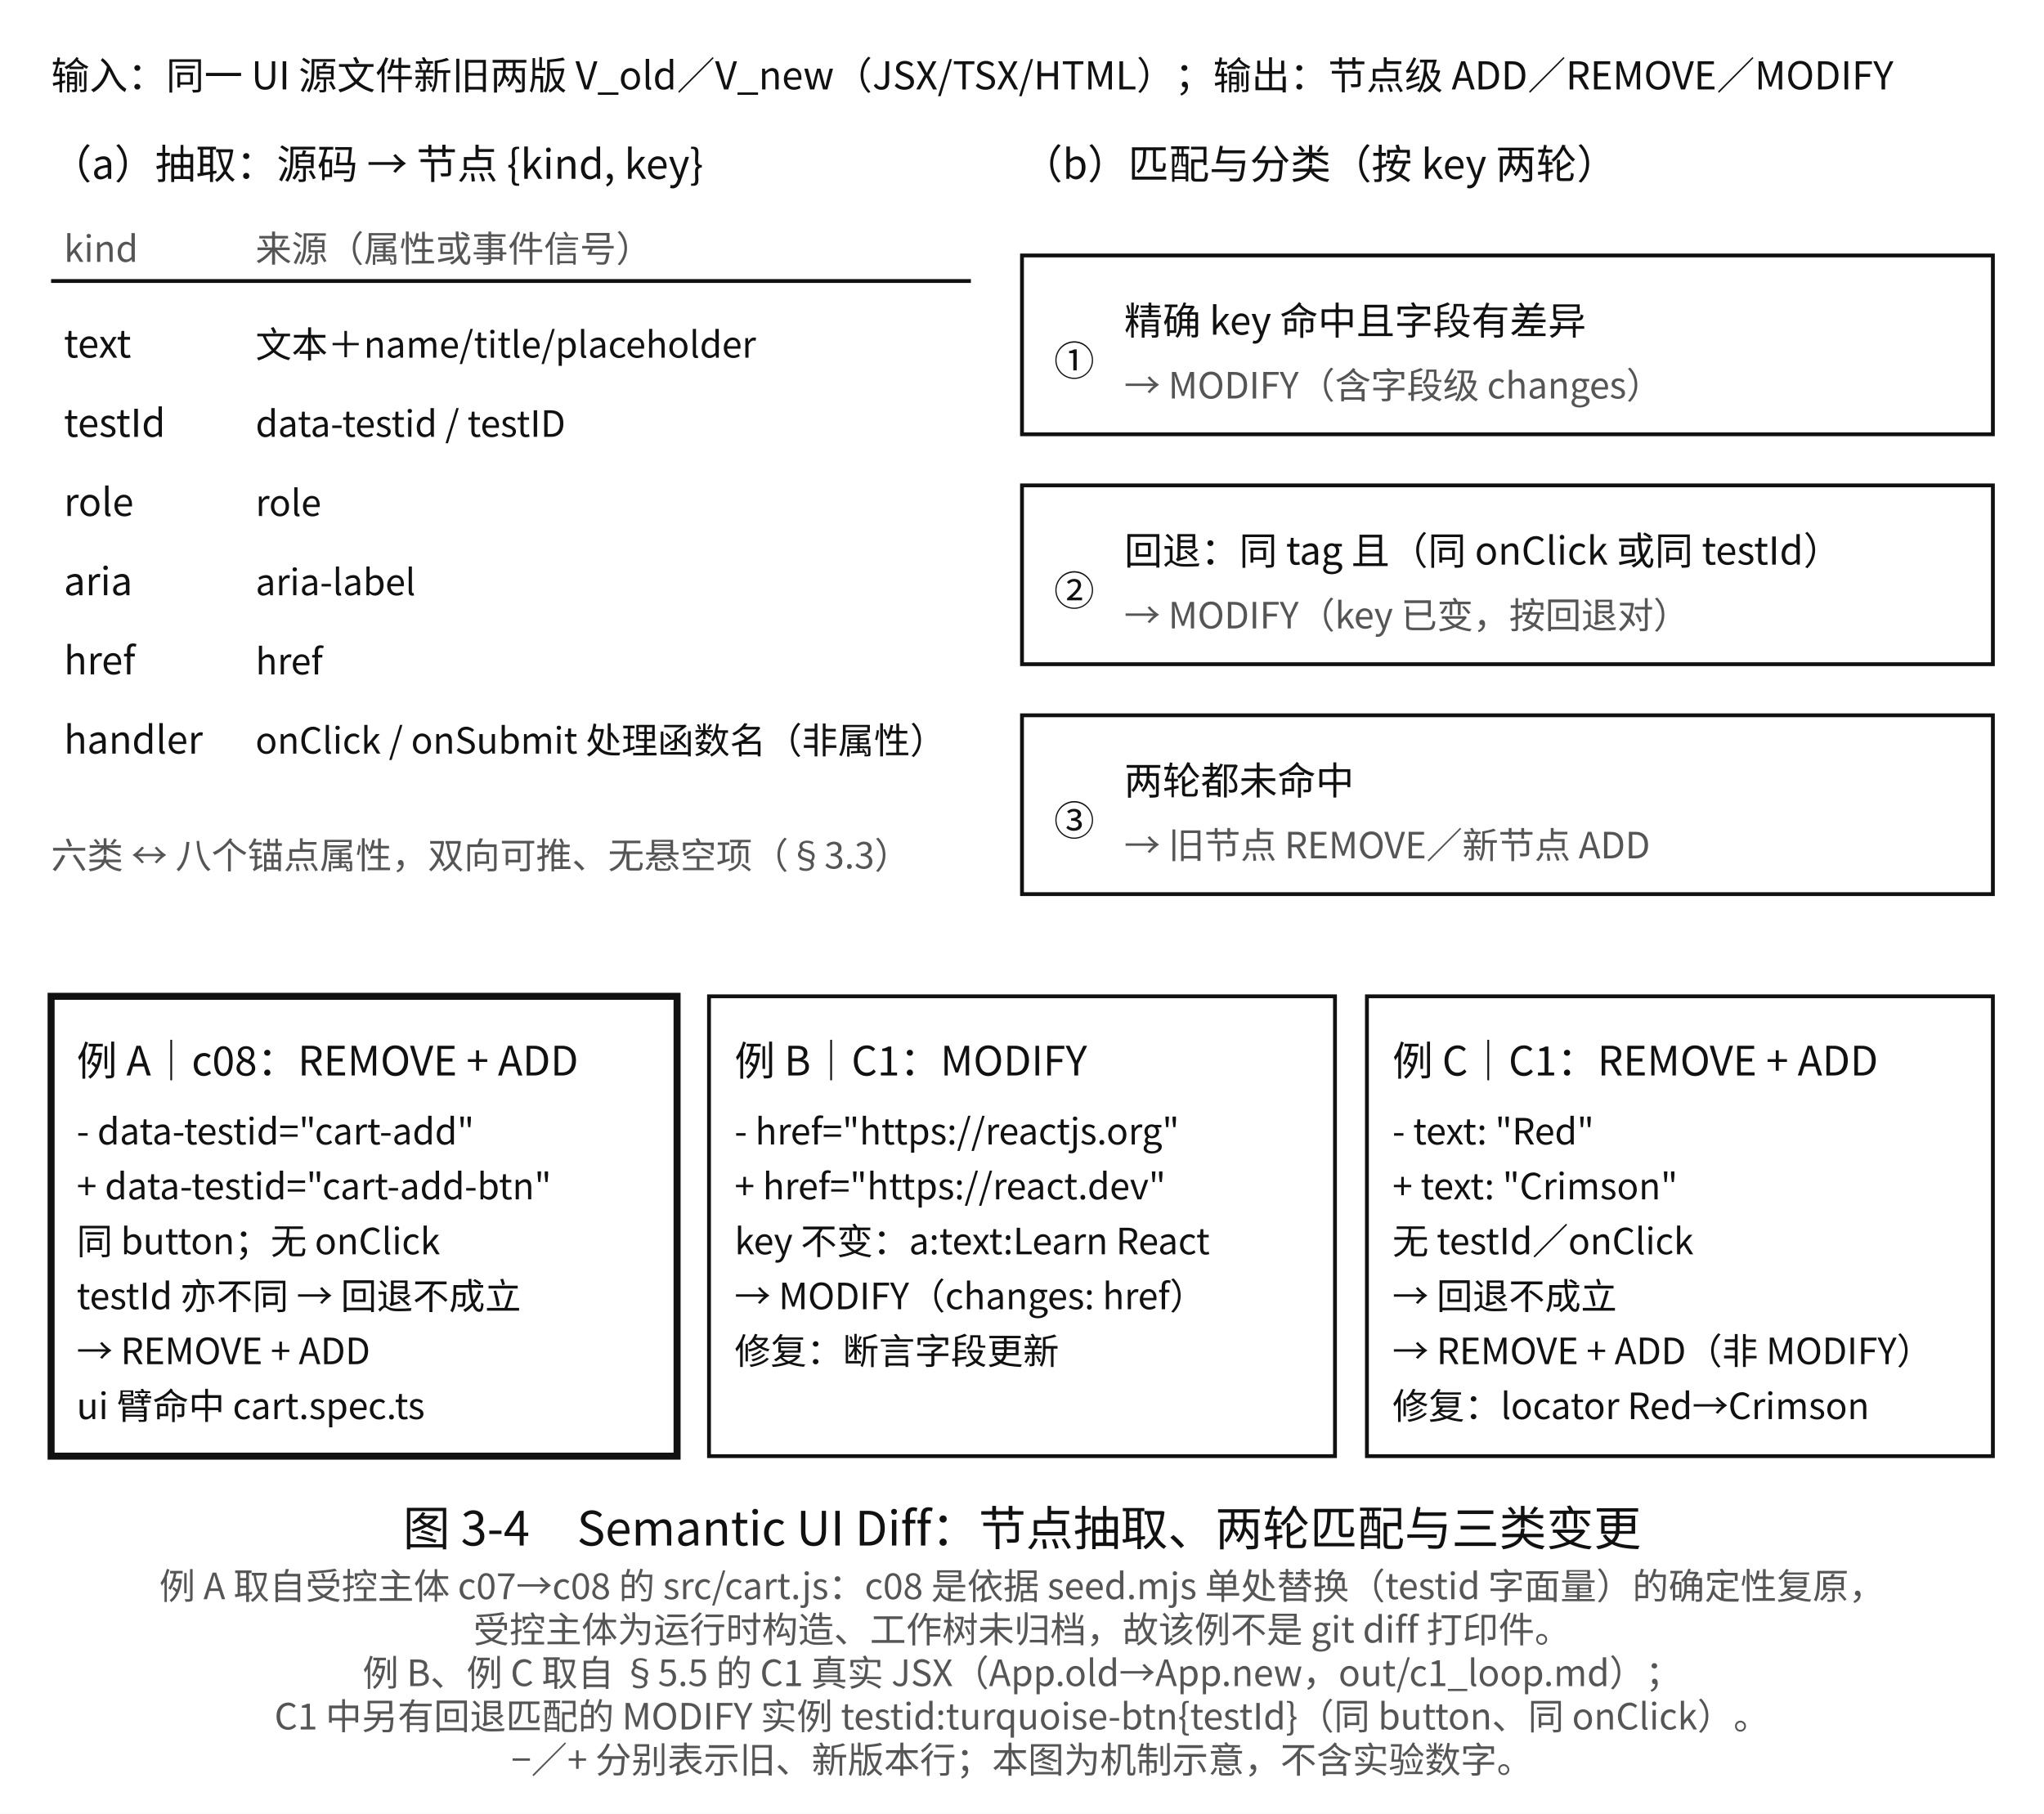
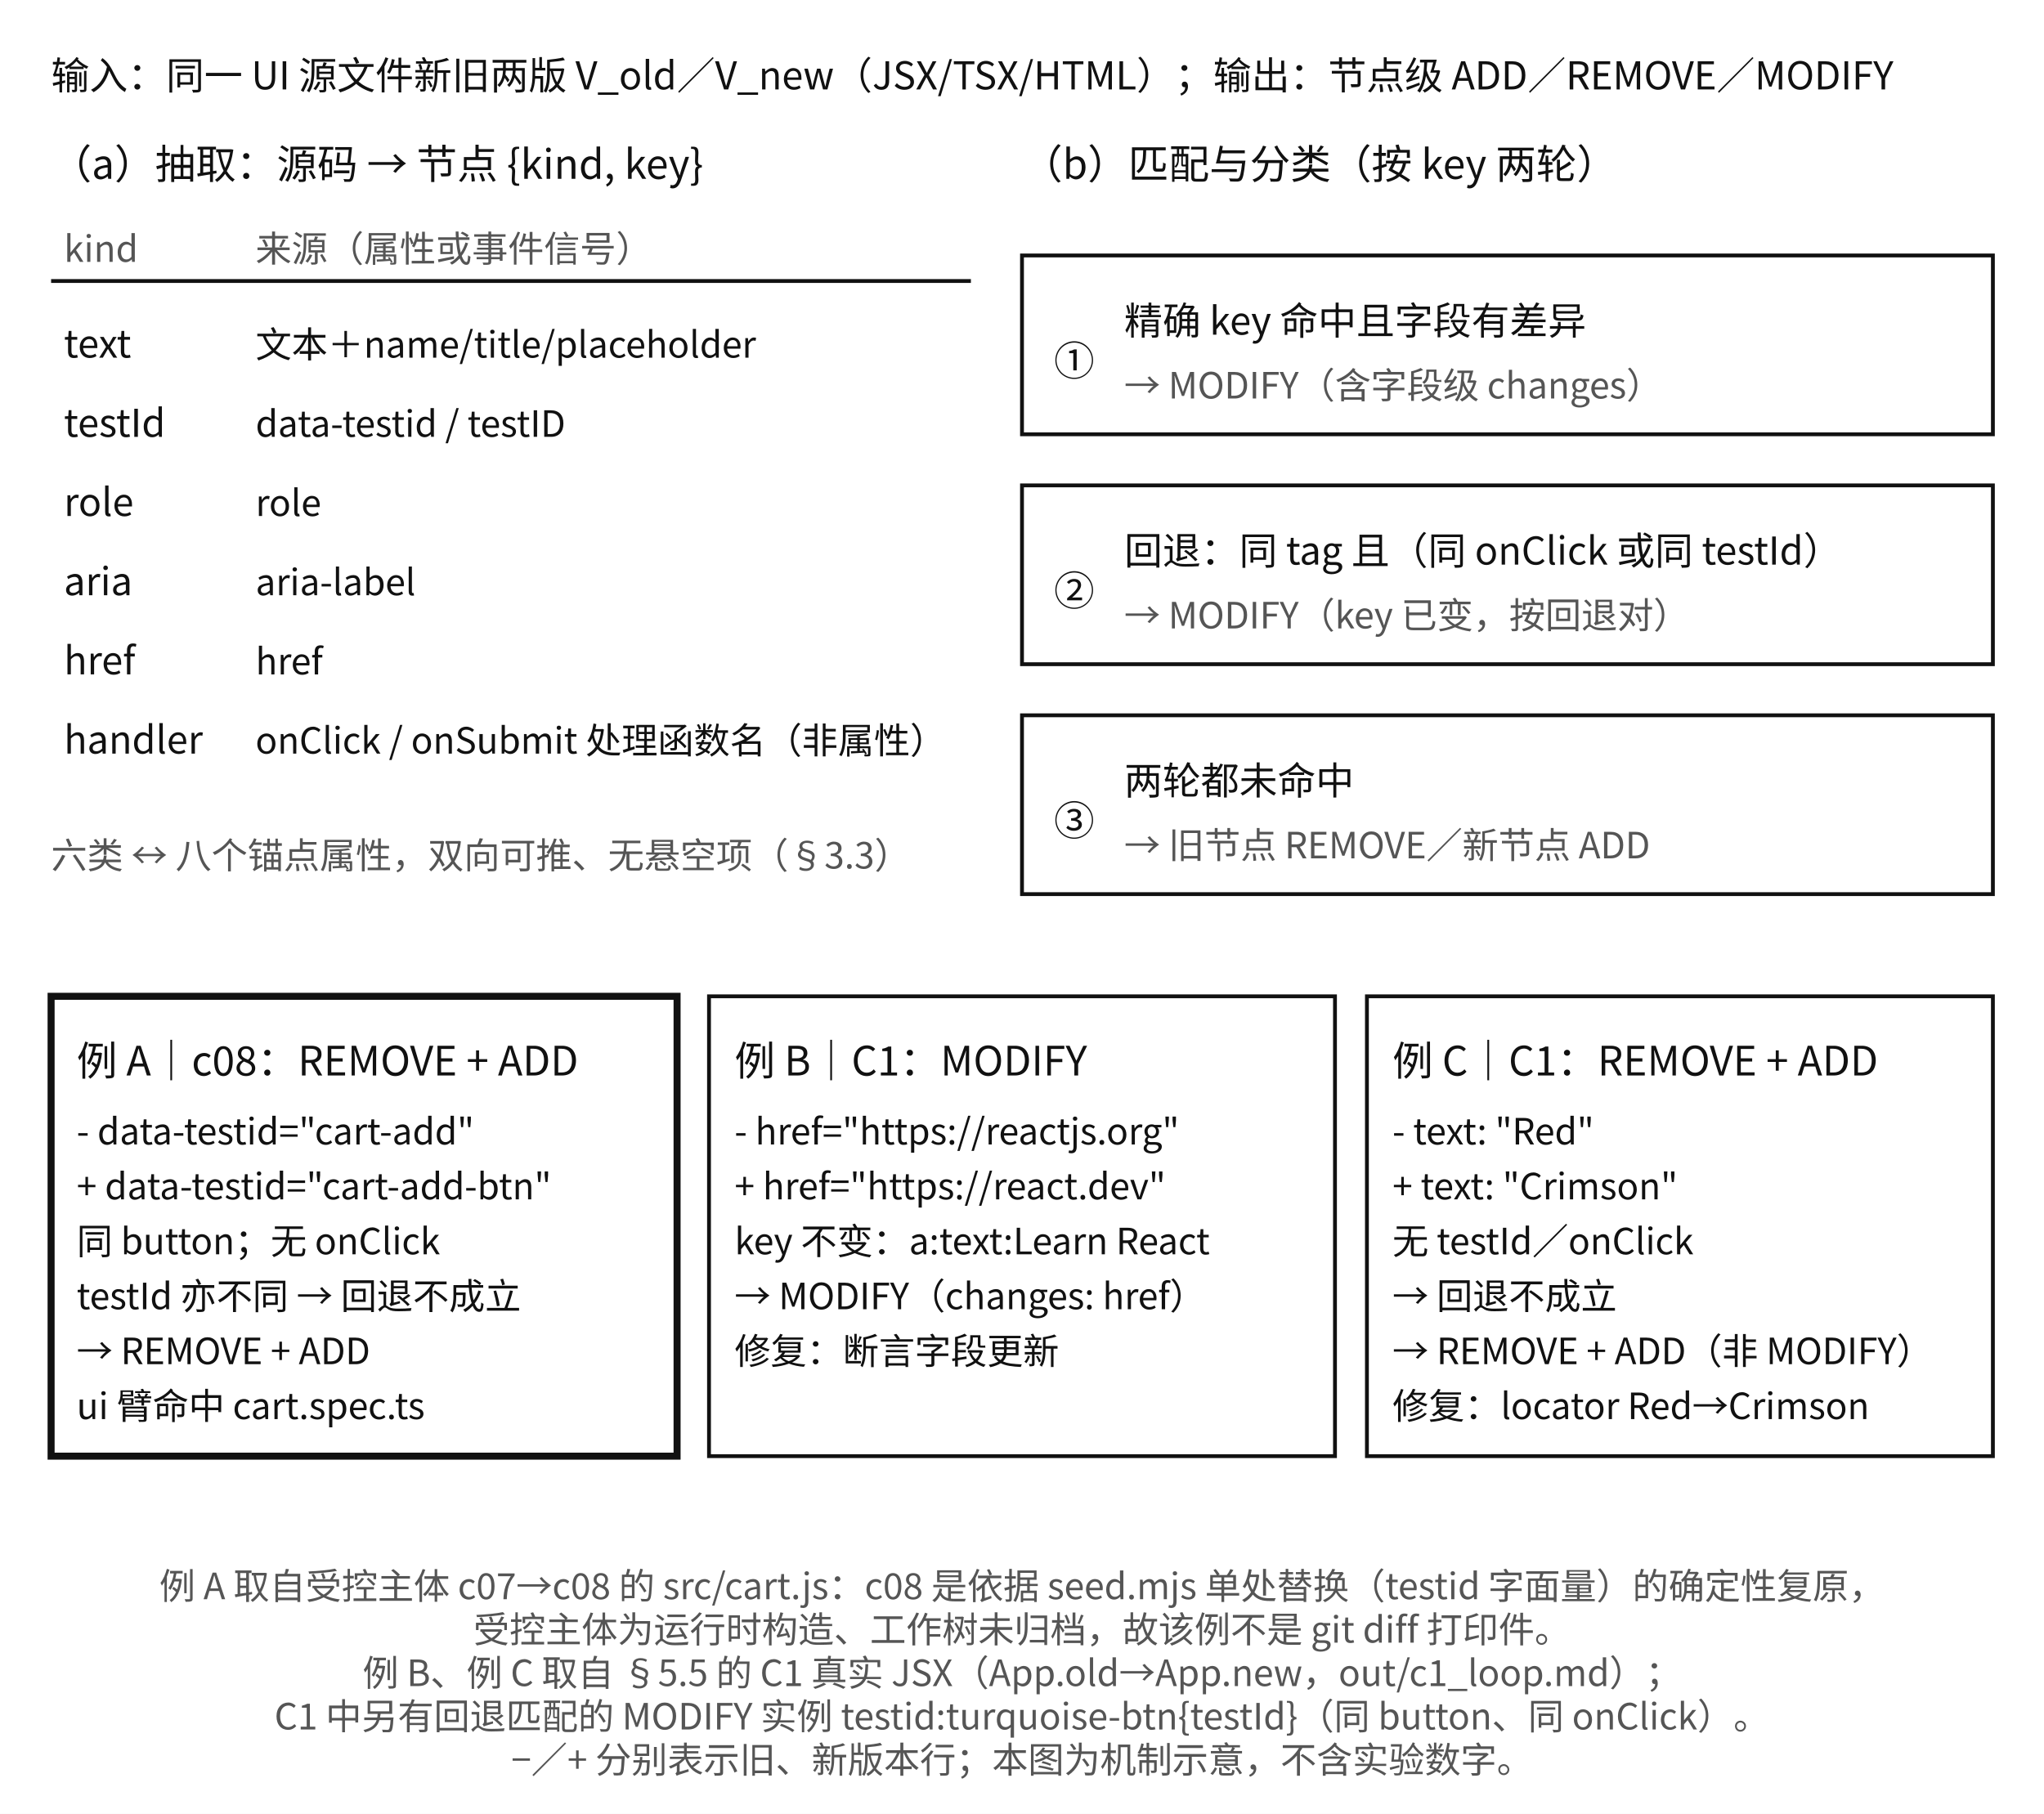
<svg xmlns="http://www.w3.org/2000/svg" width="160.0mm" height="142.0mm" viewBox="0 0 160.0 142.0" version="1.1">
  <rect x="0" y="0" width="160.0" height="142.0" fill="#ffffff" />
  <g font-family="Noto Sans CJK SC, Source Han Sans SC, PingFang SC, Hiragino Sans GB, Microsoft YaHei, sans-serif">
    <defs>
      <pattern id="hatch" width="1.4" height="1.4" patternUnits="userSpaceOnUse" patternTransform="rotate(45)">
        <line x1="0" y1="0" x2="0" y2="1.4" stroke="#333333" stroke-width="0.3" />
      </pattern>
      <pattern id="hatchL" width="2.2" height="2.2" patternUnits="userSpaceOnUse" patternTransform="rotate(45)">
        <line x1="0" y1="0" x2="0" y2="2.2" stroke="#666666" stroke-width="0.2" />
      </pattern>
      <pattern id="dotf" width="1.5" height="1.5" patternUnits="userSpaceOnUse">
        <circle cx="0.55" cy="0.55" r="0.26" fill="#333333" />
      </pattern>
    </defs>
    <text x="4.00" y="7.00" font-size="2.999" text-anchor="start" fill="#111111" font-weight="400">输入：同一 UI 源文件新旧两版 V_old／V_new（JSX/TSX/HTML）；输出：节点级 ADD／REMOVE／MODIFY</text>
    <text x="4.00" y="14.00" font-size="3.175" text-anchor="start" fill="#111111" font-weight="400">（a）抽取：源码 → 节点 {kind, key}</text>
    <text x="5.00" y="20.50" font-size="2.822" text-anchor="start" fill="#555555" font-weight="400">kind</text>
    <text x="20.00" y="20.50" font-size="2.822" text-anchor="start" fill="#555555" font-weight="400">来源（属性或事件信号）</text>
    <line x1="4.00" y1="22.00" x2="76.00" y2="22.00" stroke="#111111" stroke-width="0.3" />
    <text x="5.00" y="28.00" font-size="2.999" text-anchor="start" fill="#111111" font-weight="400">text</text>
    <text x="20.00" y="28.00" font-size="2.822" text-anchor="start" fill="#111111" font-weight="400">文本＋name/title/placeholder</text>
    <text x="5.00" y="34.20" font-size="2.999" text-anchor="start" fill="#111111" font-weight="400">testId</text>
    <text x="20.00" y="34.20" font-size="2.822" text-anchor="start" fill="#111111" font-weight="400">data-testid / testID</text>
    <text x="5.00" y="40.40" font-size="2.999" text-anchor="start" fill="#111111" font-weight="400">role</text>
    <text x="20.00" y="40.40" font-size="2.822" text-anchor="start" fill="#111111" font-weight="400">role</text>
    <text x="5.00" y="46.60" font-size="2.999" text-anchor="start" fill="#111111" font-weight="400">aria</text>
    <text x="20.00" y="46.60" font-size="2.822" text-anchor="start" fill="#111111" font-weight="400">aria-label</text>
    <text x="5.00" y="52.80" font-size="2.999" text-anchor="start" fill="#111111" font-weight="400">href</text>
    <text x="20.00" y="52.80" font-size="2.822" text-anchor="start" fill="#111111" font-weight="400">href</text>
    <text x="5.00" y="59.00" font-size="2.999" text-anchor="start" fill="#111111" font-weight="400">handler</text>
    <text x="20.00" y="59.00" font-size="2.822" text-anchor="start" fill="#111111" font-weight="400">onClick / onSubmit 处理函数名（非属性）</text>
    <text x="4.00" y="68.00" font-size="2.822" text-anchor="start" fill="#555555" font-weight="400">六类 ↔ 八个锚点属性，双向可推、无悬空项（§3.3）</text>
    <text x="80.00" y="14.00" font-size="3.175" text-anchor="start" fill="#111111" font-weight="400">（b）匹配与分类（按 key 两轮）</text>
    <rect x="80.00" y="20.00" width="76.00" height="14.00" fill="none" stroke="#111111" stroke-width="0.3" />
    <text x="82.50" y="29.40" font-size="3.175" text-anchor="start" fill="#111111" font-weight="400">①</text>
    <text x="88.00" y="26.20" font-size="2.999" text-anchor="start" fill="#111111" font-weight="400">精确 key 命中且字段有差异</text>
    <text x="88.00" y="31.20" font-size="2.822" text-anchor="start" fill="#555555" font-weight="400">→ MODIFY（含字段级 changes）</text>
    <rect x="80.00" y="38.00" width="76.00" height="14.00" fill="none" stroke="#111111" stroke-width="0.3" />
    <text x="82.50" y="47.40" font-size="3.175" text-anchor="start" fill="#111111" font-weight="400">②</text>
    <text x="88.00" y="44.20" font-size="2.999" text-anchor="start" fill="#111111" font-weight="400">回退：同 tag 且（同 onClick 或同 testId）</text>
    <text x="88.00" y="49.20" font-size="2.822" text-anchor="start" fill="#555555" font-weight="400">→ MODIFY（key 已变，按回退对）</text>
    <rect x="80.00" y="56.00" width="76.00" height="14.00" fill="none" stroke="#111111" stroke-width="0.3" />
    <text x="82.50" y="65.40" font-size="3.175" text-anchor="start" fill="#111111" font-weight="400">③</text>
    <text x="88.00" y="62.20" font-size="2.999" text-anchor="start" fill="#111111" font-weight="400">两轮都未命中</text>
    <text x="88.00" y="67.20" font-size="2.822" text-anchor="start" fill="#555555" font-weight="400">→ 旧节点 REMOVE／新节点 ADD</text>
    <rect x="4.00" y="78.00" width="49.00" height="36.00" fill="none" stroke="#111111" stroke-width="0.55" />
    <text x="6.00" y="84.20" font-size="3.175" text-anchor="start" fill="#111111" font-weight="400">例 A｜c08：REMOVE + ADD</text>
    <text x="6.00" y="89.60" font-size="2.822" text-anchor="start" fill="#111111" font-weight="400">- data-testid="cart-add"</text>
    <text x="6.00" y="93.90" font-size="2.822" text-anchor="start" fill="#111111" font-weight="400">+ data-testid="cart-add-btn"</text>
    <text x="6.00" y="98.20" font-size="2.822" text-anchor="start" fill="#111111" font-weight="400">同 button；无 onClick</text>
    <text x="6.00" y="102.50" font-size="2.822" text-anchor="start" fill="#111111" font-weight="400">testId 亦不同 → 回退不成立</text>
    <text x="6.00" y="106.80" font-size="2.822" text-anchor="start" fill="#111111" font-weight="400">→ REMOVE + ADD</text>
    <text x="6.00" y="111.10" font-size="2.822" text-anchor="start" fill="#111111" font-weight="400">ui 臂命中 cart.spec.ts</text>
    <rect x="55.50" y="78.00" width="49.00" height="36.00" fill="none" stroke="#111111" stroke-width="0.3" />
    <text x="57.50" y="84.20" font-size="3.175" text-anchor="start" fill="#111111" font-weight="400">例 B｜C1：MODIFY</text>
    <text x="57.50" y="89.60" font-size="2.822" text-anchor="start" fill="#111111" font-weight="400">- href="https://reactjs.org"</text>
    <text x="57.50" y="93.90" font-size="2.822" text-anchor="start" fill="#111111" font-weight="400">+ href="https://react.dev"</text>
    <text x="57.50" y="98.20" font-size="2.822" text-anchor="start" fill="#111111" font-weight="400">key 不变：a:text:Learn React</text>
    <text x="57.50" y="102.50" font-size="2.822" text-anchor="start" fill="#111111" font-weight="400">→ MODIFY（changes: href）</text>
    <text x="57.50" y="106.80" font-size="2.822" text-anchor="start" fill="#111111" font-weight="400">修复：断言字段更新</text>
    <rect x="107.00" y="78.00" width="49.00" height="36.00" fill="none" stroke="#111111" stroke-width="0.3" />
    <text x="109.00" y="84.20" font-size="3.175" text-anchor="start" fill="#111111" font-weight="400">例 C｜C1：REMOVE + ADD</text>
    <text x="109.00" y="89.60" font-size="2.822" text-anchor="start" fill="#111111" font-weight="400">- text: "Red"</text>
    <text x="109.00" y="93.90" font-size="2.822" text-anchor="start" fill="#111111" font-weight="400">+ text: "Crimson"</text>
    <text x="109.00" y="98.20" font-size="2.822" text-anchor="start" fill="#111111" font-weight="400">无 testId／onClick</text>
    <text x="109.00" y="102.50" font-size="2.822" text-anchor="start" fill="#111111" font-weight="400">→ 回退不成立</text>
    <text x="109.00" y="106.80" font-size="2.822" text-anchor="start" fill="#111111" font-weight="400">→ REMOVE + ADD（非 MODIFY）</text>
    <text x="109.00" y="111.10" font-size="2.822" text-anchor="start" fill="#111111" font-weight="400">修复：locator Red→Crimson</text>
-     <text x="80.00" y="121.00" font-size="3.704" text-anchor="middle" fill="#111111" font-weight="400">图 3-4　Semantic UI Diff：节点抽取、两轮匹配与三类变更</text>
    <text x="80.00" y="125.20" font-size="2.822" text-anchor="middle" fill="#555555" font-weight="400">例 A 取自受控主体 c07→c08 的 src/cart.js：c08 是依据 seed.mjs 单处替换（testid 字面量）的确定性复原，</text>
    <text x="80.00" y="128.60" font-size="2.822" text-anchor="middle" fill="#555555" font-weight="400">受控主体为运行时构造、工作树未归档，故该例不是 git diff 打印件。</text>
    <text x="80.00" y="132.00" font-size="2.822" text-anchor="middle" fill="#555555" font-weight="400">例 B、例 C 取自 §5.5 的 C1 真实 JSX（App.old→App.new，out/c1_loop.md）；</text>
    <text x="80.00" y="135.40" font-size="2.822" text-anchor="middle" fill="#555555" font-weight="400">C1 中另有回退匹配的 MODIFY 实例 testid:turquoise-btn{testId}（同 button、同 onClick）。</text>
    <text x="80.00" y="138.80" font-size="2.822" text-anchor="middle" fill="#555555" font-weight="400">−／+ 分别表示旧、新版本行；本图为机制示意，不含实验数字。</text>
  </g>
</svg>
